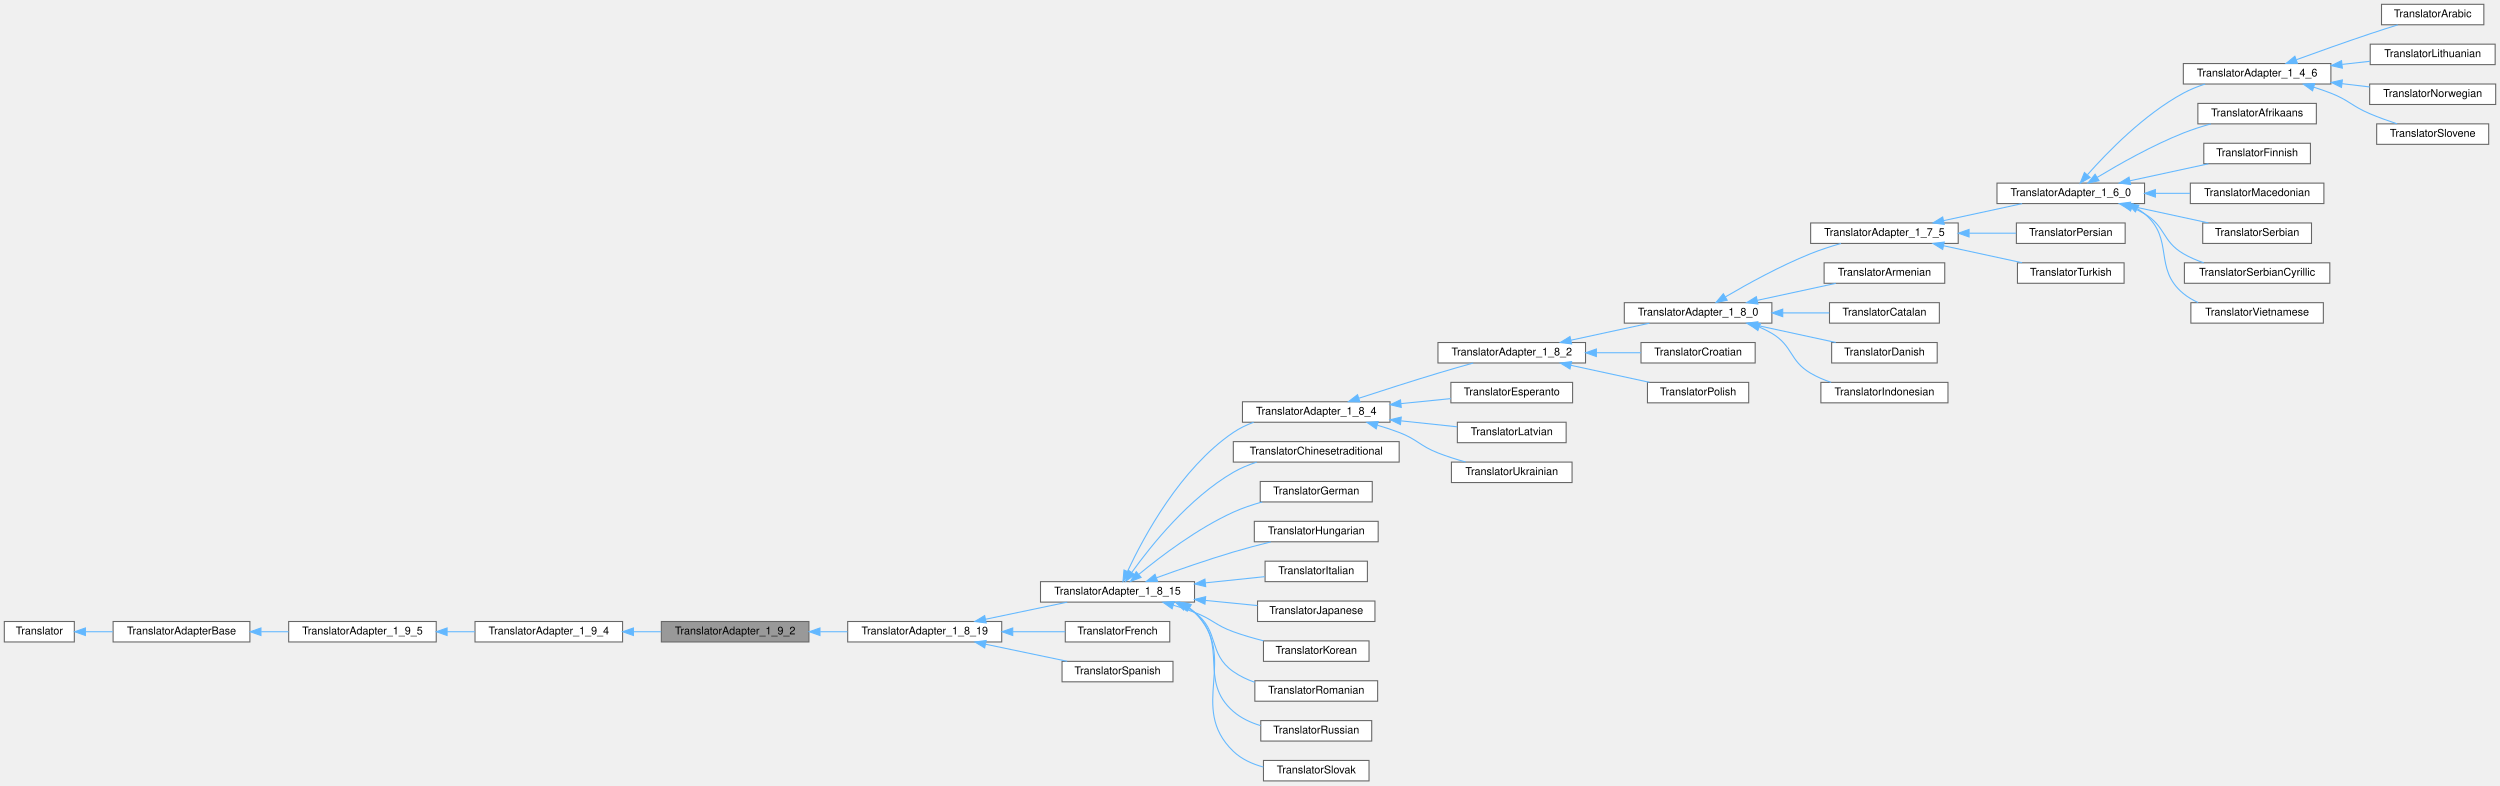
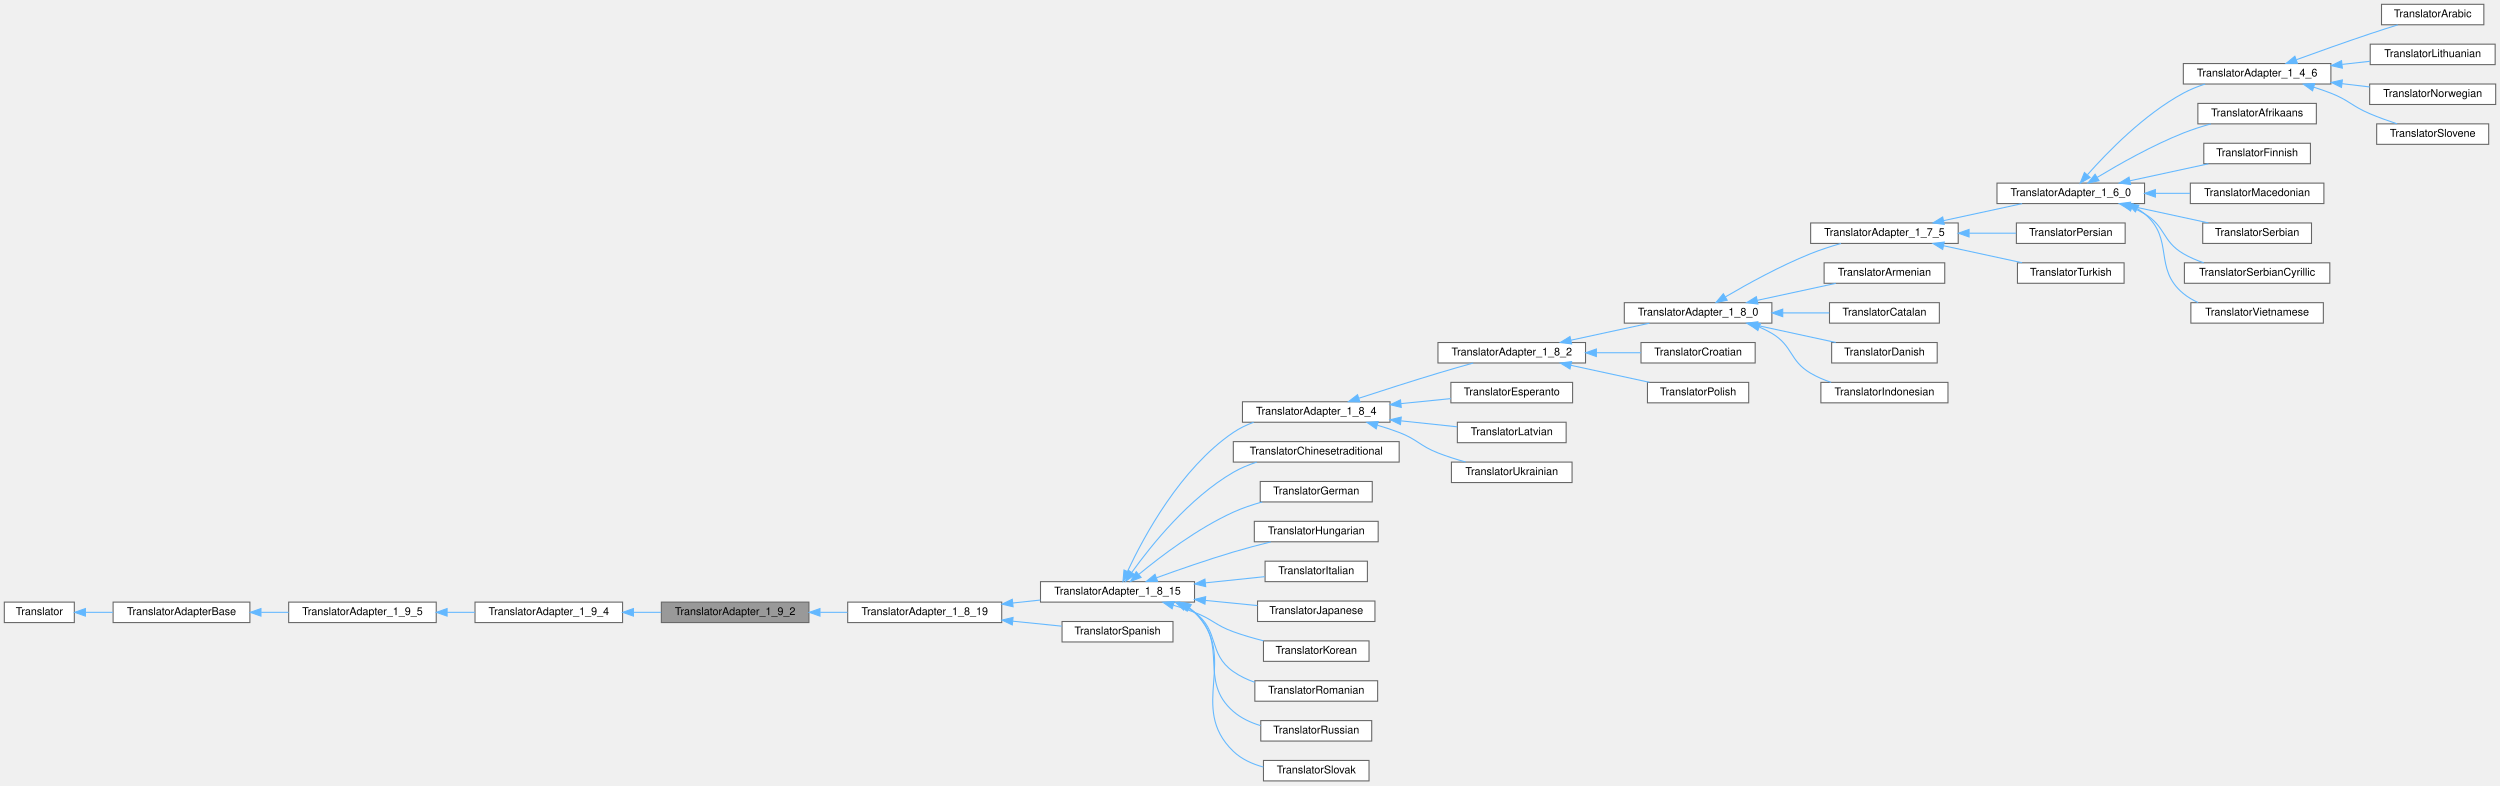
<svg xmlns="http://www.w3.org/2000/svg" xmlns:xlink="http://www.w3.org/1999/xlink" width="2321pt" height="729pt" viewBox="0.00 0.00 2321.00 729.00">
  <g id="graph0" class="graph" transform="scale(1 1) rotate(0) translate(4 725)">
    <g id="node1" class="node">
      <g id="a_node1">
        <a xlink:title=" ">
-           <polygon fill="#999999" stroke="#666666" points="747,-148 610,-148 610,-129 747,-129 747,-148" />
-           <text text-anchor="middle" x="678.5" y="-136" font-family="Helvetica,sans-Serif" font-size="10.00">TranslatorAdapter_1_9_2</text>
+           <polygon fill="#999999" stroke="#666666" points="747,-166 610,-166 610,-147 747,-147 747,-166" />
+           <text text-anchor="middle" x="678.5" y="-154" font-family="Helvetica,sans-Serif" font-size="10.00">TranslatorAdapter_1_9_2</text>
        </a>
      </g>
    </g>
    <g id="node6" class="node">
      <g id="a_node6">
        <a xlink:href="../../de/dde/class_translator_adapter__1__8__19.html" target="_top" xlink:title=" ">
-           <polygon fill="white" stroke="#666666" points="926,-148 783,-148 783,-129 926,-129 926,-148" />
-           <text text-anchor="middle" x="854.5" y="-136" font-family="Helvetica,sans-Serif" font-size="10.00">TranslatorAdapter_1_8_19</text>
+           <polygon fill="white" stroke="#666666" points="926,-166 783,-166 783,-147 926,-147 926,-166" />
+           <text text-anchor="middle" x="854.5" y="-154" font-family="Helvetica,sans-Serif" font-size="10.00">TranslatorAdapter_1_8_19</text>
        </a>
      </g>
    </g>
    <g id="edge5" class="edge">
-       <path fill="none" stroke="#63b8ff" d="M757.47,-138.5C765.89,-138.5 774.42,-138.5 782.75,-138.5" />
-       <polygon fill="#63b8ff" stroke="#63b8ff" points="757.27,-135 747.27,-138.5 757.27,-142 757.27,-135" />
+       <path fill="none" stroke="#63b8ff" d="M757.47,-156.5C765.89,-156.5 774.42,-156.5 782.75,-156.5" />
+       <polygon fill="#63b8ff" stroke="#63b8ff" points="757.27,-153 747.27,-156.5 757.27,-160 757.27,-153" />
    </g>
    <g id="node2" class="node">
      <g id="a_node2">
        <a xlink:href="../../d0/d33/class_translator_adapter__1__9__4.html" target="_top" xlink:title=" ">
-           <polygon fill="white" stroke="#666666" points="574,-148 437,-148 437,-129 574,-129 574,-148" />
-           <text text-anchor="middle" x="505.5" y="-136" font-family="Helvetica,sans-Serif" font-size="10.00">TranslatorAdapter_1_9_4</text>
+           <polygon fill="white" stroke="#666666" points="574,-166 437,-166 437,-147 574,-147 574,-166" />
+           <text text-anchor="middle" x="505.5" y="-154" font-family="Helvetica,sans-Serif" font-size="10.00">TranslatorAdapter_1_9_4</text>
        </a>
      </g>
    </g>
    <g id="edge1" class="edge">
-       <path fill="none" stroke="#63b8ff" d="M584.1,-138.5C592.69,-138.5 601.39,-138.5 609.85,-138.5" />
-       <polygon fill="#63b8ff" stroke="#63b8ff" points="584.08,-135 574.08,-138.5 584.08,-142 584.08,-135" />
+       <path fill="none" stroke="#63b8ff" d="M584.1,-156.5C592.69,-156.5 601.39,-156.5 609.85,-156.5" />
+       <polygon fill="#63b8ff" stroke="#63b8ff" points="584.08,-153 574.08,-156.5 584.08,-160 584.08,-153" />
    </g>
    <g id="node3" class="node">
      <g id="a_node3">
        <a xlink:href="../../dd/dba/class_translator_adapter__1__9__5.html" target="_top" xlink:title=" ">
-           <polygon fill="white" stroke="#666666" points="401,-148 264,-148 264,-129 401,-129 401,-148" />
-           <text text-anchor="middle" x="332.5" y="-136" font-family="Helvetica,sans-Serif" font-size="10.00">TranslatorAdapter_1_9_5</text>
+           <polygon fill="white" stroke="#666666" points="401,-166 264,-166 264,-147 401,-147 401,-166" />
+           <text text-anchor="middle" x="332.5" y="-154" font-family="Helvetica,sans-Serif" font-size="10.00">TranslatorAdapter_1_9_5</text>
        </a>
      </g>
    </g>
    <g id="edge2" class="edge">
-       <path fill="none" stroke="#63b8ff" d="M411.1,-138.5C419.69,-138.5 428.39,-138.5 436.85,-138.5" />
-       <polygon fill="#63b8ff" stroke="#63b8ff" points="411.08,-135 401.08,-138.5 411.08,-142 411.08,-135" />
+       <path fill="none" stroke="#63b8ff" d="M411.1,-156.5C419.69,-156.5 428.39,-156.5 436.85,-156.5" />
+       <polygon fill="#63b8ff" stroke="#63b8ff" points="411.08,-153 401.08,-156.5 411.08,-160 411.08,-153" />
    </g>
    <g id="node4" class="node">
      <g id="a_node4">
        <a xlink:href="../../db/d6c/class_translator_adapter_base.html" target="_top" xlink:title="Base of the translator adapter tree.">
-           <polygon fill="white" stroke="#666666" points="228,-148 101,-148 101,-129 228,-129 228,-148" />
-           <text text-anchor="middle" x="164.5" y="-136" font-family="Helvetica,sans-Serif" font-size="10.00">TranslatorAdapterBase</text>
+           <polygon fill="white" stroke="#666666" points="228,-166 101,-166 101,-147 228,-147 228,-166" />
+           <text text-anchor="middle" x="164.5" y="-154" font-family="Helvetica,sans-Serif" font-size="10.00">TranslatorAdapterBase</text>
        </a>
      </g>
    </g>
    <g id="edge3" class="edge">
-       <path fill="none" stroke="#63b8ff" d="M238.49,-138.5C246.95,-138.5 255.56,-138.5 263.94,-138.5" />
-       <polygon fill="#63b8ff" stroke="#63b8ff" points="238.26,-135 228.26,-138.5 238.26,-142 238.26,-135" />
+       <path fill="none" stroke="#63b8ff" d="M238.49,-156.5C246.95,-156.5 255.56,-156.5 263.94,-156.5" />
+       <polygon fill="#63b8ff" stroke="#63b8ff" points="238.26,-153 228.26,-156.5 238.26,-160 238.26,-153" />
    </g>
    <g id="node5" class="node">
      <g id="a_node5">
        <a xlink:href="../../d8/dfb/class_translator.html" target="_top" xlink:title="Abstract base class for all translatable text fragments.">
-           <polygon fill="white" stroke="#666666" points="65,-148 0,-148 0,-129 65,-129 65,-148" />
-           <text text-anchor="middle" x="32.5" y="-136" font-family="Helvetica,sans-Serif" font-size="10.00">Translator</text>
+           <polygon fill="white" stroke="#666666" points="65,-166 0,-166 0,-147 65,-147 65,-166" />
+           <text text-anchor="middle" x="32.5" y="-154" font-family="Helvetica,sans-Serif" font-size="10.00">Translator</text>
        </a>
      </g>
    </g>
    <g id="edge4" class="edge">
-       <path fill="none" stroke="#63b8ff" d="M75.54,-138.5C83.6,-138.5 92.2,-138.5 100.75,-138.5" />
-       <polygon fill="#63b8ff" stroke="#63b8ff" points="75.3,-135 65.3,-138.5 75.3,-142 75.3,-135" />
+       <path fill="none" stroke="#63b8ff" d="M75.54,-156.5C83.6,-156.5 92.2,-156.5 100.75,-156.5" />
+       <polygon fill="#63b8ff" stroke="#63b8ff" points="75.3,-153 65.3,-156.5 75.3,-160 75.3,-153" />
    </g>
    <g id="node7" class="node">
      <g id="a_node7">
        <a xlink:href="../../d4/d2e/class_translator_adapter__1__8__15.html" target="_top" xlink:title=" ">
          <polygon fill="white" stroke="#666666" points="1105,-185 962,-185 962,-166 1105,-166 1105,-185" />
          <text text-anchor="middle" x="1033.5" y="-173" font-family="Helvetica,sans-Serif" font-size="10.00">TranslatorAdapter_1_8_15</text>
        </a>
      </g>
    </g>
    <g id="edge6" class="edge">
-       <path fill="none" stroke="#63b8ff" d="M910.92,-150.08C935.3,-155.18 963.61,-161.1 986.77,-165.94" />
-       <polygon fill="#63b8ff" stroke="#63b8ff" points="911.59,-146.65 901.08,-148.03 910.15,-153.5 911.59,-146.65" />
+       <path fill="none" stroke="#63b8ff" d="M936.21,-165.16C944.78,-166.08 953.45,-167.01 961.89,-167.92" />
+       <polygon fill="#63b8ff" stroke="#63b8ff" points="936.53,-161.68 926.22,-164.09 935.79,-168.64 936.53,-161.68" />
    </g>
    <g id="node44" class="node">
      <g id="a_node44">
-         <a xlink:href="../../da/d1a/class_translator_french.html" target="_top" xlink:title=" ">
-           <polygon fill="white" stroke="#666666" points="1082,-148 985,-148 985,-129 1082,-129 1082,-148" />
-           <text text-anchor="middle" x="1033.5" y="-136" font-family="Helvetica,sans-Serif" font-size="10.00">TranslatorFrench</text>
+         <a xlink:href="../../dc/d44/class_translator_spanish.html" target="_top" xlink:title=" ">
+           <polygon fill="white" stroke="#666666" points="1085,-148 982,-148 982,-129 1085,-129 1085,-148" />
+           <text text-anchor="middle" x="1033.5" y="-136" font-family="Helvetica,sans-Serif" font-size="10.00">TranslatorSpanish</text>
        </a>
      </g>
    </g>
    <g id="edge43" class="edge">
-       <path fill="none" stroke="#63b8ff" d="M936.48,-138.5C953.08,-138.5 970.03,-138.5 984.98,-138.5" />
-       <polygon fill="#63b8ff" stroke="#63b8ff" points="936.22,-135 926.22,-138.5 936.22,-142 936.22,-135" />
-     </g>
-     <g id="node45" class="node">
-       <g id="a_node45">
-         <a xlink:href="../../dc/d44/class_translator_spanish.html" target="_top" xlink:title=" ">
-           <polygon fill="white" stroke="#666666" points="1085,-111 982,-111 982,-92 1085,-92 1085,-111" />
-           <text text-anchor="middle" x="1033.5" y="-99" font-family="Helvetica,sans-Serif" font-size="10.00">TranslatorSpanish</text>
-         </a>
-       </g>
-     </g>
-     <g id="edge44" class="edge">
-       <path fill="none" stroke="#63b8ff" d="M910.92,-126.92C935.3,-121.82 963.61,-115.9 986.77,-111.06" />
-       <polygon fill="#63b8ff" stroke="#63b8ff" points="910.15,-123.5 901.08,-128.97 911.59,-130.35 910.15,-123.5" />
+       <path fill="none" stroke="#63b8ff" d="M936.32,-148.28C951.8,-146.71 967.59,-145.1 981.78,-143.66" />
+       <polygon fill="#63b8ff" stroke="#63b8ff" points="935.81,-144.81 926.22,-149.31 936.52,-151.78 935.81,-144.81" />
    </g>
    <g id="node8" class="node">
      <g id="a_node8">
        <a xlink:href="../../de/d2f/class_translator_adapter__1__8__4.html" target="_top" xlink:title=" ">
          <polygon fill="white" stroke="#666666" points="1286.5,-352 1149.5,-352 1149.5,-333 1286.5,-333 1286.5,-352" />
          <text text-anchor="middle" x="1218" y="-340" font-family="Helvetica,sans-Serif" font-size="10.00">TranslatorAdapter_1_8_4</text>
        </a>
      </g>
    </g>
    <g id="edge7" class="edge">
      <path fill="none" stroke="#63b8ff" d="M1042.89,-194.78C1057.81,-226.7 1092.04,-290.29 1141,-323.5 1146.74,-327.39 1153.21,-330.49 1159.89,-332.95" />
      <polygon fill="#63b8ff" stroke="#63b8ff" points="1045.89,-192.93 1038.58,-185.26 1039.52,-195.81 1045.89,-192.93" />
    </g>
    <g id="node35" class="node">
      <g id="a_node35">
        <a xlink:href="../../dd/df6/class_translator_chinesetraditional.html" target="_top" xlink:title=" ">
          <polygon fill="white" stroke="#666666" points="1295,-315 1141,-315 1141,-296 1295,-296 1295,-315" />
          <text text-anchor="middle" x="1218" y="-303" font-family="Helvetica,sans-Serif" font-size="10.00">TranslatorChinesetraditional</text>
        </a>
      </g>
    </g>
    <g id="edge34" class="edge">
      <path fill="none" stroke="#63b8ff" d="M1046.88,-193.77C1064.71,-218.63 1100.03,-262.74 1141,-286.5 1147.71,-290.39 1155.19,-293.49 1162.78,-295.96" />
      <polygon fill="#63b8ff" stroke="#63b8ff" points="1049.53,-191.45 1040.93,-185.26 1043.79,-195.46 1049.53,-191.45" />
    </g>
    <g id="node36" class="node">
      <g id="a_node36">
        <a xlink:href="../../d6/d07/class_translator_german.html" target="_top" xlink:title=" ">
          <polygon fill="white" stroke="#666666" points="1270,-278 1166,-278 1166,-259 1270,-259 1270,-278" />
          <text text-anchor="middle" x="1218" y="-266" font-family="Helvetica,sans-Serif" font-size="10.00">TranslatorGerman</text>
        </a>
      </g>
    </g>
    <g id="edge35" class="edge">
      <path fill="none" stroke="#63b8ff" d="M1053.32,-191.77C1073.65,-208.56 1107.63,-234.35 1141,-249.5 1149.42,-253.32 1158.73,-256.46 1167.86,-258.99" />
      <polygon fill="#63b8ff" stroke="#63b8ff" points="1055.39,-188.94 1045.48,-185.19 1050.89,-194.3 1055.39,-188.94" />
    </g>
    <g id="node37" class="node">
      <g id="a_node37">
        <a xlink:href="../../db/d5f/class_translator_hungarian.html" target="_top" xlink:title=" ">
          <polygon fill="white" stroke="#666666" points="1275.5,-241 1160.5,-241 1160.5,-222 1275.5,-222 1275.5,-241" />
          <text text-anchor="middle" x="1218" y="-229" font-family="Helvetica,sans-Serif" font-size="10.00">TranslatorHungarian</text>
        </a>
      </g>
    </g>
    <g id="edge36" class="edge">
      <path fill="none" stroke="#63b8ff" d="M1069.72,-188.62C1090.35,-196.09 1116.98,-205.34 1141,-212.5 1152.21,-215.84 1164.46,-219.08 1175.8,-221.91" />
      <polygon fill="#63b8ff" stroke="#63b8ff" points="1070.71,-185.26 1060.11,-185.12 1068.31,-191.84 1070.71,-185.26" />
    </g>
    <g id="node38" class="node">
      <g id="a_node38">
        <a xlink:href="../../d2/df8/class_translator_italian.html" target="_top" xlink:title=" ">
          <polygon fill="white" stroke="#666666" points="1265.5,-204 1170.5,-204 1170.5,-185 1265.5,-185 1265.5,-204" />
          <text text-anchor="middle" x="1218" y="-192" font-family="Helvetica,sans-Serif" font-size="10.00">TranslatorItalian</text>
        </a>
      </g>
    </g>
    <g id="edge37" class="edge">
      <path fill="none" stroke="#63b8ff" d="M1115.15,-183.9C1134.01,-185.86 1153.48,-187.89 1170.29,-189.64" />
      <polygon fill="#63b8ff" stroke="#63b8ff" points="1115.37,-180.4 1105.06,-182.85 1114.64,-187.36 1115.37,-180.4" />
    </g>
    <g id="node39" class="node">
      <g id="a_node39">
        <a xlink:href="../../d1/d6a/class_translator_japanese.html" target="_top" xlink:title=" ">
          <polygon fill="white" stroke="#666666" points="1272.5,-167 1163.5,-167 1163.5,-148 1272.5,-148 1272.5,-167" />
          <text text-anchor="middle" x="1218" y="-155" font-family="Helvetica,sans-Serif" font-size="10.00">TranslatorJapanese</text>
        </a>
      </g>
    </g>
    <g id="edge38" class="edge">
      <path fill="none" stroke="#63b8ff" d="M1115.14,-167.55C1131.45,-165.94 1148.22,-164.28 1163.33,-162.79" />
      <polygon fill="#63b8ff" stroke="#63b8ff" points="1114.67,-164.08 1105.06,-168.54 1115.35,-171.04 1114.67,-164.08" />
    </g>
    <g id="node40" class="node">
      <g id="a_node40">
        <a xlink:href="../../db/dcc/class_translator_korean.html" target="_top" xlink:title=" ">
          <polygon fill="white" stroke="#666666" points="1267,-130 1169,-130 1169,-111 1267,-111 1267,-130" />
          <text text-anchor="middle" x="1218" y="-118" font-family="Helvetica,sans-Serif" font-size="10.00">TranslatorKorean</text>
        </a>
      </g>
    </g>
    <g id="edge39" class="edge">
      <path fill="none" stroke="#63b8ff" d="M1085.31,-163.12C1092,-161.11 1098.71,-158.89 1105,-156.5 1121.72,-150.14 1124.18,-144.6 1141,-138.5 1149.92,-135.26 1159.65,-132.45 1169.07,-130.07" />
      <polygon fill="#63b8ff" stroke="#63b8ff" points="1084.22,-159.79 1075.58,-165.92 1086.16,-166.52 1084.22,-159.79" />
    </g>
    <g id="node41" class="node">
      <g id="a_node41">
        <a xlink:href="../../da/d32/class_translator_romanian.html" target="_top" xlink:title=" ">
          <polygon fill="white" stroke="#666666" points="1275,-93 1161,-93 1161,-74 1275,-74 1275,-93" />
          <text text-anchor="middle" x="1218" y="-81" font-family="Helvetica,sans-Serif" font-size="10.00">TranslatorRomanian</text>
        </a>
      </g>
    </g>
    <g id="edge40" class="edge">
      <path fill="none" stroke="#63b8ff" d="M1096.5,-161.73C1099.48,-160.17 1102.33,-158.43 1105,-156.5 1128.65,-139.35 1117.09,-118.28 1141,-101.5 1146.99,-97.29 1153.84,-94.06 1160.91,-91.58" />
      <polygon fill="#63b8ff" stroke="#63b8ff" points="1094.96,-158.59 1087.29,-165.9 1097.84,-164.97 1094.96,-158.59" />
    </g>
    <g id="node42" class="node">
      <g id="a_node42">
        <a xlink:href="../../d0/dab/class_translator_russian.html" target="_top" xlink:title=" ">
          <polygon fill="white" stroke="#666666" points="1269.5,-56 1166.5,-56 1166.5,-37 1269.5,-37 1269.5,-56" />
          <text text-anchor="middle" x="1218" y="-44" font-family="Helvetica,sans-Serif" font-size="10.00">TranslatorRussian</text>
        </a>
      </g>
    </g>
    <g id="edge41" class="edge">
      <path fill="none" stroke="#63b8ff" d="M1099.38,-160.86C1101.35,-159.53 1103.24,-158.08 1105,-156.5 1137.7,-127.2 1107.85,-93.29 1141,-64.5 1148.17,-58.28 1157.1,-54.11 1166.29,-51.34" />
      <polygon fill="#63b8ff" stroke="#63b8ff" points="1097.25,-158.05 1090.22,-165.97 1100.66,-164.16 1097.25,-158.05" />
    </g>
    <g id="node43" class="node">
      <g id="a_node43">
        <a xlink:href="../../d2/d53/class_translator_slovak.html" target="_top" xlink:title=" ">
          <polygon fill="white" stroke="#666666" points="1267,-19 1169,-19 1169,0 1267,0 1267,-19" />
          <text text-anchor="middle" x="1218" y="-7" font-family="Helvetica,sans-Serif" font-size="10.00">TranslatorSlovak</text>
        </a>
      </g>
    </g>
    <g id="edge42" class="edge">
      <path fill="none" stroke="#63b8ff" d="M1100.37,-160.51C1102,-159.27 1103.55,-157.94 1105,-156.5 1147.28,-114.6 1098.09,-68.75 1141,-27.5 1148.63,-20.17 1158.66,-15.64 1168.93,-12.88" />
      <polygon fill="#63b8ff" stroke="#63b8ff" points="1098.32,-157.66 1091.66,-165.9 1102.01,-163.61 1098.32,-157.66" />
    </g>
    <g id="node9" class="node">
      <g id="a_node9">
        <a xlink:href="../../d2/d75/class_translator_adapter__1__8__2.html" target="_top" xlink:title=" ">
          <polygon fill="white" stroke="#666666" points="1468,-407 1331,-407 1331,-388 1468,-388 1468,-407" />
          <text text-anchor="middle" x="1399.5" y="-395" font-family="Helvetica,sans-Serif" font-size="10.00">TranslatorAdapter_1_8_2</text>
        </a>
      </g>
    </g>
    <g id="edge8" class="edge">
      <path fill="none" stroke="#63b8ff" d="M1257.67,-355.32C1279.2,-362.35 1306.52,-371.12 1331,-378.5 1341.61,-381.7 1353.2,-385.02 1363.74,-387.98" />
      <polygon fill="#63b8ff" stroke="#63b8ff" points="1258.51,-351.91 1247.92,-352.12 1256.33,-358.56 1258.51,-351.91" />
    </g>
    <g id="node32" class="node">
      <g id="a_node32">
        <a xlink:href="../../d2/d07/class_translator_esperanto.html" target="_top" xlink:title=" ">
          <polygon fill="white" stroke="#666666" points="1456,-370 1343,-370 1343,-351 1456,-351 1456,-370" />
          <text text-anchor="middle" x="1399.5" y="-358" font-family="Helvetica,sans-Serif" font-size="10.00">TranslatorEsperanto</text>
        </a>
      </g>
    </g>
    <g id="edge31" class="edge">
      <path fill="none" stroke="#63b8ff" d="M1296.73,-350.3C1312.29,-351.85 1328.33,-353.46 1342.95,-354.93" />
      <polygon fill="#63b8ff" stroke="#63b8ff" points="1296.9,-346.79 1286.61,-349.28 1296.21,-353.76 1296.9,-346.79" />
    </g>
    <g id="node33" class="node">
      <g id="a_node33">
        <a xlink:href="../../d8/d83/class_translator_latvian.html" target="_top" xlink:title=" ">
          <polygon fill="white" stroke="#666666" points="1450,-333 1349,-333 1349,-314 1450,-314 1450,-333" />
          <text text-anchor="middle" x="1399.5" y="-321" font-family="Helvetica,sans-Serif" font-size="10.00">TranslatorLatvian</text>
        </a>
      </g>
    </g>
    <g id="edge32" class="edge">
      <path fill="none" stroke="#63b8ff" d="M1296.89,-334.26C1314.52,-332.39 1332.78,-330.46 1348.86,-328.75" />
      <polygon fill="#63b8ff" stroke="#63b8ff" points="1296.18,-330.81 1286.61,-335.34 1296.92,-337.77 1296.18,-330.81" />
    </g>
    <g id="node34" class="node">
      <g id="a_node34">
        <a xlink:href="../../d1/d56/class_translator_ukrainian.html" target="_top" xlink:title=" ">
          <polygon fill="white" stroke="#666666" points="1455.5,-296 1343.5,-296 1343.5,-277 1455.5,-277 1455.5,-296" />
          <text text-anchor="middle" x="1399.5" y="-284" font-family="Helvetica,sans-Serif" font-size="10.00">TranslatorUkrainian</text>
        </a>
      </g>
    </g>
    <g id="edge33" class="edge">
      <path fill="none" stroke="#63b8ff" d="M1274.94,-330.16C1281.77,-328.17 1288.6,-325.95 1295,-323.5 1311.9,-317.04 1314.15,-311.09 1331,-304.5 1339.13,-301.32 1348.03,-298.5 1356.62,-296.1" />
      <polygon fill="#63b8ff" stroke="#63b8ff" points="1273.68,-326.87 1264.96,-332.9 1275.54,-333.62 1273.68,-326.87" />
    </g>
    <g id="node10" class="node">
      <g id="a_node10">
        <a xlink:href="../../de/d49/class_translator_adapter__1__8__0.html" target="_top" xlink:title="Adapter class for languages that only contain translations up to version 1.8.0.">
          <polygon fill="white" stroke="#666666" points="1641,-444 1504,-444 1504,-425 1641,-425 1641,-444" />
          <text text-anchor="middle" x="1572.5" y="-432" font-family="Helvetica,sans-Serif" font-size="10.00">TranslatorAdapter_1_8_0</text>
        </a>
      </g>
    </g>
    <g id="edge9" class="edge">
      <path fill="none" stroke="#63b8ff" d="M1454.35,-409.15C1477.84,-414.23 1505.04,-420.12 1527.32,-424.94" />
      <polygon fill="#63b8ff" stroke="#63b8ff" points="1455.05,-405.72 1444.54,-407.03 1453.57,-412.56 1455.05,-405.72" />
    </g>
    <g id="node30" class="node">
      <g id="a_node30">
        <a xlink:href="../../d9/d82/class_translator_croatian.html" target="_top" xlink:title=" ">
          <polygon fill="white" stroke="#666666" points="1625.5,-407 1519.5,-407 1519.5,-388 1625.5,-388 1625.5,-407" />
          <text text-anchor="middle" x="1572.5" y="-395" font-family="Helvetica,sans-Serif" font-size="10.00">TranslatorCroatian</text>
        </a>
      </g>
    </g>
    <g id="edge29" class="edge">
      <path fill="none" stroke="#63b8ff" d="M1478.19,-397.5C1492.16,-397.5 1506.41,-397.5 1519.44,-397.5" />
      <polygon fill="#63b8ff" stroke="#63b8ff" points="1478.08,-394 1468.08,-397.5 1478.08,-401 1478.08,-394" />
    </g>
    <g id="node31" class="node">
      <g id="a_node31">
        <a xlink:href="../../de/d82/class_translator_polish.html" target="_top" xlink:title=" ">
          <polygon fill="white" stroke="#666666" points="1619.5,-370 1525.5,-370 1525.5,-351 1619.5,-351 1619.5,-370" />
          <text text-anchor="middle" x="1572.5" y="-358" font-family="Helvetica,sans-Serif" font-size="10.00">TranslatorPolish</text>
        </a>
      </g>
    </g>
    <g id="edge30" class="edge">
      <path fill="none" stroke="#63b8ff" d="M1454.35,-385.85C1477.84,-380.77 1505.04,-374.88 1527.32,-370.06" />
      <polygon fill="#63b8ff" stroke="#63b8ff" points="1453.57,-382.44 1444.54,-387.97 1455.05,-389.28 1453.57,-382.44" />
    </g>
    <g id="node11" class="node">
      <g id="a_node11">
        <a xlink:href="../../da/d24/class_translator_adapter__1__7__5.html" target="_top" xlink:title="Adapter class for languages that only contain translations up to version 1.7.5.">
          <polygon fill="white" stroke="#666666" points="1814,-518 1677,-518 1677,-499 1814,-499 1814,-518" />
          <text text-anchor="middle" x="1745.5" y="-506" font-family="Helvetica,sans-Serif" font-size="10.00">TranslatorAdapter_1_7_5</text>
        </a>
      </g>
    </g>
    <g id="edge10" class="edge">
      <path fill="none" stroke="#63b8ff" d="M1597.82,-449.34C1618.35,-461.4 1648.83,-478.2 1677,-489.5 1685.93,-493.08 1695.77,-496.26 1705.12,-498.95" />
      <polygon fill="#63b8ff" stroke="#63b8ff" points="1599.51,-446.27 1589.13,-444.17 1595.93,-452.29 1599.51,-446.27" />
    </g>
    <g id="node26" class="node">
      <g id="a_node26">
        <a xlink:href="../../da/db8/class_translator_armenian.html" target="_top" xlink:title=" ">
          <polygon fill="white" stroke="#666666" points="1801.5,-481 1689.5,-481 1689.5,-462 1801.5,-462 1801.5,-481" />
          <text text-anchor="middle" x="1745.5" y="-469" font-family="Helvetica,sans-Serif" font-size="10.00">TranslatorArmenian</text>
        </a>
      </g>
    </g>
    <g id="edge25" class="edge">
      <path fill="none" stroke="#63b8ff" d="M1627.35,-446.15C1650.84,-451.23 1678.04,-457.12 1700.32,-461.94" />
      <polygon fill="#63b8ff" stroke="#63b8ff" points="1628.05,-442.72 1617.54,-444.03 1626.57,-449.56 1628.05,-442.72" />
    </g>
    <g id="node27" class="node">
      <g id="a_node27">
        <a xlink:href="../../d9/dc1/class_translator_catalan.html" target="_top" xlink:title=" ">
          <polygon fill="white" stroke="#666666" points="1796.5,-444 1694.5,-444 1694.5,-425 1796.5,-425 1796.5,-444" />
          <text text-anchor="middle" x="1745.5" y="-432" font-family="Helvetica,sans-Serif" font-size="10.00">TranslatorCatalan</text>
        </a>
      </g>
    </g>
    <g id="edge26" class="edge">
      <path fill="none" stroke="#63b8ff" d="M1651.15,-434.5C1665.8,-434.5 1680.76,-434.5 1694.28,-434.5" />
      <polygon fill="#63b8ff" stroke="#63b8ff" points="1651.08,-431 1641.08,-434.5 1651.08,-438 1651.08,-431" />
    </g>
    <g id="node28" class="node">
      <g id="a_node28">
        <a xlink:href="../../d7/d21/class_translator_danish.html" target="_top" xlink:title=" ">
          <polygon fill="white" stroke="#666666" points="1794.5,-407 1696.5,-407 1696.5,-388 1794.5,-388 1794.5,-407" />
          <text text-anchor="middle" x="1745.5" y="-395" font-family="Helvetica,sans-Serif" font-size="10.00">TranslatorDanish</text>
        </a>
      </g>
    </g>
    <g id="edge27" class="edge">
      <path fill="none" stroke="#63b8ff" d="M1627.35,-422.85C1650.84,-417.77 1678.04,-411.88 1700.32,-407.06" />
      <polygon fill="#63b8ff" stroke="#63b8ff" points="1626.57,-419.44 1617.54,-424.97 1628.05,-426.28 1626.57,-419.44" />
    </g>
    <g id="node29" class="node">
      <g id="a_node29">
        <a xlink:href="../../df/dc8/class_translator_indonesian.html" target="_top" xlink:title=" ">
          <polygon fill="white" stroke="#666666" points="1804.5,-370 1686.5,-370 1686.5,-351 1804.5,-351 1804.5,-370" />
          <text text-anchor="middle" x="1745.5" y="-358" font-family="Helvetica,sans-Serif" font-size="10.00">TranslatorIndonesian</text>
        </a>
      </g>
    </g>
    <g id="edge28" class="edge">
      <path fill="none" stroke="#63b8ff" d="M1629.42,-421.32C1633.44,-419.6 1637.35,-417.67 1641,-415.5 1660.72,-403.77 1657.2,-390.1 1677,-378.5 1682.86,-375.07 1689.39,-372.28 1696.01,-370.01" />
      <polygon fill="#63b8ff" stroke="#63b8ff" points="1627.97,-418.13 1619.86,-424.95 1630.46,-424.67 1627.97,-418.13" />
    </g>
    <g id="node12" class="node">
      <g id="a_node12">
        <a xlink:href="../../d3/da1/class_translator_adapter__1__6__0.html" target="_top" xlink:title="Adapter class for languages that only contain translations up to version 1.6.0.">
          <polygon fill="white" stroke="#666666" points="1987,-555 1850,-555 1850,-536 1987,-536 1987,-555" />
          <text text-anchor="middle" x="1918.5" y="-543" font-family="Helvetica,sans-Serif" font-size="10.00">TranslatorAdapter_1_6_0</text>
        </a>
      </g>
    </g>
    <g id="edge11" class="edge">
      <path fill="none" stroke="#63b8ff" d="M1800.35,-520.15C1823.84,-525.23 1851.04,-531.12 1873.32,-535.94" />
      <polygon fill="#63b8ff" stroke="#63b8ff" points="1801.05,-516.72 1790.54,-518.03 1799.57,-523.56 1801.05,-516.72" />
    </g>
    <g id="node24" class="node">
      <g id="a_node24">
        <a xlink:href="../../d5/d43/class_translator_persian.html" target="_top" xlink:title=" ">
          <polygon fill="white" stroke="#666666" points="1969,-518 1868,-518 1868,-499 1969,-499 1969,-518" />
          <text text-anchor="middle" x="1918.5" y="-506" font-family="Helvetica,sans-Serif" font-size="10.00">TranslatorPersian</text>
        </a>
      </g>
    </g>
    <g id="edge23" class="edge">
      <path fill="none" stroke="#63b8ff" d="M1824.26,-508.5C1839.06,-508.5 1854.18,-508.5 1867.81,-508.5" />
      <polygon fill="#63b8ff" stroke="#63b8ff" points="1824.08,-505 1814.08,-508.5 1824.08,-512 1824.08,-505" />
    </g>
    <g id="node25" class="node">
      <g id="a_node25">
        <a xlink:href="../../dd/d80/class_translator_turkish.html" target="_top" xlink:title=" ">
          <polygon fill="white" stroke="#666666" points="1968,-481 1869,-481 1869,-462 1968,-462 1968,-481" />
          <text text-anchor="middle" x="1918.5" y="-469" font-family="Helvetica,sans-Serif" font-size="10.00">TranslatorTurkish</text>
        </a>
      </g>
    </g>
    <g id="edge24" class="edge">
      <path fill="none" stroke="#63b8ff" d="M1800.35,-496.85C1823.84,-491.77 1851.04,-485.88 1873.32,-481.06" />
      <polygon fill="#63b8ff" stroke="#63b8ff" points="1799.57,-493.44 1790.54,-498.97 1801.05,-500.28 1799.57,-493.44" />
    </g>
    <g id="node13" class="node">
      <g id="a_node13">
        <a xlink:href="../../d4/d2b/class_translator_adapter__1__4__6.html" target="_top" xlink:title="Adapter class for languages that only contain translations up to version 1.4.6.">
          <polygon fill="white" stroke="#666666" points="2160,-666 2023,-666 2023,-647 2160,-647 2160,-666" />
          <text text-anchor="middle" x="2091.5" y="-654" font-family="Helvetica,sans-Serif" font-size="10.00">TranslatorAdapter_1_4_6</text>
        </a>
      </g>
    </g>
    <g id="edge12" class="edge">
      <path fill="none" stroke="#63b8ff" d="M1934.01,-562.8C1952.54,-583.78 1986.59,-618.79 2023,-638.5 2029.29,-641.91 2036.27,-644.7 2043.28,-646.98" />
      <polygon fill="#63b8ff" stroke="#63b8ff" points="1936.46,-560.28 1927.27,-555 1931.17,-564.86 1936.46,-560.28" />
    </g>
    <g id="node18" class="node">
      <g id="a_node18">
        <a xlink:href="../../d3/d65/class_translator_afrikaans.html" target="_top" xlink:title=" ">
          <polygon fill="white" stroke="#666666" points="2146.5,-629 2036.5,-629 2036.5,-610 2146.5,-610 2146.5,-629" />
          <text text-anchor="middle" x="2091.5" y="-617" font-family="Helvetica,sans-Serif" font-size="10.00">TranslatorAfrikaans</text>
        </a>
      </g>
    </g>
    <g id="edge17" class="edge">
      <path fill="none" stroke="#63b8ff" d="M1943.03,-560.31C1963.52,-572.7 1994.35,-590.11 2023,-601.5 2031.11,-604.73 2040,-607.56 2048.59,-609.97" />
      <polygon fill="#63b8ff" stroke="#63b8ff" points="1944.74,-557.26 1934.39,-555.01 1941.08,-563.22 1944.74,-557.26" />
    </g>
    <g id="node19" class="node">
      <g id="a_node19">
        <a xlink:href="../../de/df7/class_translator_finnish.html" target="_top" xlink:title=" ">
          <polygon fill="white" stroke="#666666" points="2141,-592 2042,-592 2042,-573 2141,-573 2141,-592" />
          <text text-anchor="middle" x="2091.5" y="-580" font-family="Helvetica,sans-Serif" font-size="10.00">TranslatorFinnish</text>
        </a>
      </g>
    </g>
    <g id="edge18" class="edge">
      <path fill="none" stroke="#63b8ff" d="M1973.35,-557.15C1996.84,-562.23 2024.04,-568.12 2046.32,-572.94" />
      <polygon fill="#63b8ff" stroke="#63b8ff" points="1974.05,-553.72 1963.54,-555.03 1972.57,-560.56 1974.05,-553.72" />
    </g>
    <g id="node20" class="node">
      <g id="a_node20">
        <a xlink:href="../../d9/ddf/class_translator_macedonian.html" target="_top" xlink:title=" ">
          <polygon fill="white" stroke="#666666" points="2153.5,-555 2029.5,-555 2029.5,-536 2153.5,-536 2153.5,-555" />
          <text text-anchor="middle" x="2091.5" y="-543" font-family="Helvetica,sans-Serif" font-size="10.00">TranslatorMacedonian</text>
        </a>
      </g>
    </g>
    <g id="edge19" class="edge">
      <path fill="none" stroke="#63b8ff" d="M1997.28,-545.5C2008,-545.5 2018.88,-545.5 2029.24,-545.5" />
      <polygon fill="#63b8ff" stroke="#63b8ff" points="1997.08,-542 1987.08,-545.5 1997.08,-549 1997.08,-542" />
    </g>
    <g id="node21" class="node">
      <g id="a_node21">
        <a xlink:href="../../d5/d0a/class_translator_serbian.html" target="_top" xlink:title=" ">
          <polygon fill="white" stroke="#666666" points="2142,-518 2041,-518 2041,-499 2142,-499 2142,-518" />
          <text text-anchor="middle" x="2091.5" y="-506" font-family="Helvetica,sans-Serif" font-size="10.00">TranslatorSerbian</text>
        </a>
      </g>
    </g>
    <g id="edge20" class="edge">
      <path fill="none" stroke="#63b8ff" d="M1973.35,-533.85C1996.84,-528.77 2024.04,-522.88 2046.32,-518.06" />
      <polygon fill="#63b8ff" stroke="#63b8ff" points="1972.57,-530.44 1963.54,-535.97 1974.05,-537.28 1972.57,-530.44" />
    </g>
    <g id="node22" class="node">
      <g id="a_node22">
        <a xlink:href="../../dc/d03/class_translator_serbian_cyrillic.html" target="_top" xlink:title=" ">
          <polygon fill="white" stroke="#666666" points="2159,-481 2024,-481 2024,-462 2159,-462 2159,-481" />
          <text text-anchor="middle" x="2091.5" y="-469" font-family="Helvetica,sans-Serif" font-size="10.00">TranslatorSerbianCyrillic</text>
        </a>
      </g>
    </g>
    <g id="edge21" class="edge">
      <path fill="none" stroke="#63b8ff" d="M1975.42,-532.32C1979.44,-530.6 1983.35,-528.67 1987,-526.5 2006.72,-514.77 2003.2,-501.1 2023,-489.5 2028.86,-486.07 2035.39,-483.28 2042.01,-481.01" />
      <polygon fill="#63b8ff" stroke="#63b8ff" points="1973.97,-529.13 1965.86,-535.95 1976.46,-535.67 1973.97,-529.13" />
    </g>
    <g id="node23" class="node">
      <g id="a_node23">
        <a xlink:href="../../df/d20/class_translator_vietnamese.html" target="_top" xlink:title=" ">
          <polygon fill="white" stroke="#666666" points="2153,-444 2030,-444 2030,-425 2153,-425 2153,-444" />
          <text text-anchor="middle" x="2091.5" y="-432" font-family="Helvetica,sans-Serif" font-size="10.00">TranslatorVietnamese</text>
        </a>
      </g>
    </g>
    <g id="edge22" class="edge">
      <path fill="none" stroke="#63b8ff" d="M1980.48,-531.18C1982.77,-529.76 1984.96,-528.21 1987,-526.5 2015.06,-503.04 1994.78,-475.76 2023,-452.5 2027.12,-449.11 2031.81,-446.35 2036.77,-444.1" />
      <polygon fill="#63b8ff" stroke="#63b8ff" points="1978.48,-528.27 1971.21,-535.97 1981.7,-534.49 1978.48,-528.27" />
    </g>
    <g id="node14" class="node">
      <g id="a_node14">
        <a xlink:href="../../d3/de9/class_translator_arabic.html" target="_top" xlink:title=" ">
          <polygon fill="white" stroke="#666666" points="2302,-721 2207,-721 2207,-702 2302,-702 2302,-721" />
          <text text-anchor="middle" x="2254.5" y="-709" font-family="Helvetica,sans-Serif" font-size="10.00">TranslatorArabic</text>
        </a>
      </g>
    </g>
    <g id="edge13" class="edge">
      <path fill="none" stroke="#63b8ff" d="M2127.94,-669.57C2147.87,-676.81 2173.25,-685.88 2196,-693.5 2204.43,-696.33 2213.6,-699.26 2222.09,-701.92" />
      <polygon fill="#63b8ff" stroke="#63b8ff" points="2128.94,-666.2 2118.35,-666.06 2126.54,-672.78 2128.94,-666.2" />
    </g>
    <g id="node15" class="node">
      <g id="a_node15">
        <a xlink:href="../../dc/d53/class_translator_lithuanian.html" target="_top" xlink:title=" ">
          <polygon fill="white" stroke="#666666" points="2312.5,-684 2196.5,-684 2196.5,-665 2312.5,-665 2312.5,-684" />
          <text text-anchor="middle" x="2254.5" y="-672" font-family="Helvetica,sans-Serif" font-size="10.00">TranslatorLithuanian</text>
        </a>
      </g>
    </g>
    <g id="edge14" class="edge">
      <path fill="none" stroke="#63b8ff" d="M2170.53,-665.22C2179.27,-666.2 2188.05,-667.18 2196.46,-668.12" />
      <polygon fill="#63b8ff" stroke="#63b8ff" points="2170.64,-661.71 2160.31,-664.08 2169.86,-668.67 2170.64,-661.71" />
    </g>
    <g id="node16" class="node">
      <g id="a_node16">
        <a xlink:href="../../dd/d38/class_translator_norwegian.html" target="_top" xlink:title=" ">
          <polygon fill="white" stroke="#666666" points="2313,-647 2196,-647 2196,-628 2313,-628 2313,-647" />
          <text text-anchor="middle" x="2254.5" y="-635" font-family="Helvetica,sans-Serif" font-size="10.00">TranslatorNorwegian</text>
        </a>
      </g>
    </g>
    <g id="edge15" class="edge">
      <path fill="none" stroke="#63b8ff" d="M2170.38,-647.31C2179,-646.29 2187.66,-645.27 2195.96,-644.29" />
      <polygon fill="#63b8ff" stroke="#63b8ff" points="2169.83,-643.85 2160.31,-648.5 2170.65,-650.8 2169.83,-643.85" />
    </g>
    <g id="node17" class="node">
      <g id="a_node17">
        <a xlink:href="../../dd/d0b/class_translator_slovene.html" target="_top" xlink:title=" ">
          <polygon fill="white" stroke="#666666" points="2306.5,-610 2202.5,-610 2202.5,-591 2306.5,-591 2306.5,-610" />
          <text text-anchor="middle" x="2254.5" y="-598" font-family="Helvetica,sans-Serif" font-size="10.00">TranslatorSlovene</text>
        </a>
      </g>
    </g>
    <g id="edge16" class="edge">
      <path fill="none" stroke="#63b8ff" d="M2144.12,-644.03C2149.54,-642.34 2154.92,-640.49 2160,-638.5 2176.85,-631.91 2179.35,-626.58 2196,-619.5 2204.13,-616.04 2213.11,-612.81 2221.51,-610.02" />
      <polygon fill="#63b8ff" stroke="#63b8ff" points="2142.98,-640.71 2134.38,-646.9 2144.96,-647.43 2142.98,-640.71" />
    </g>
  </g>
</svg>
